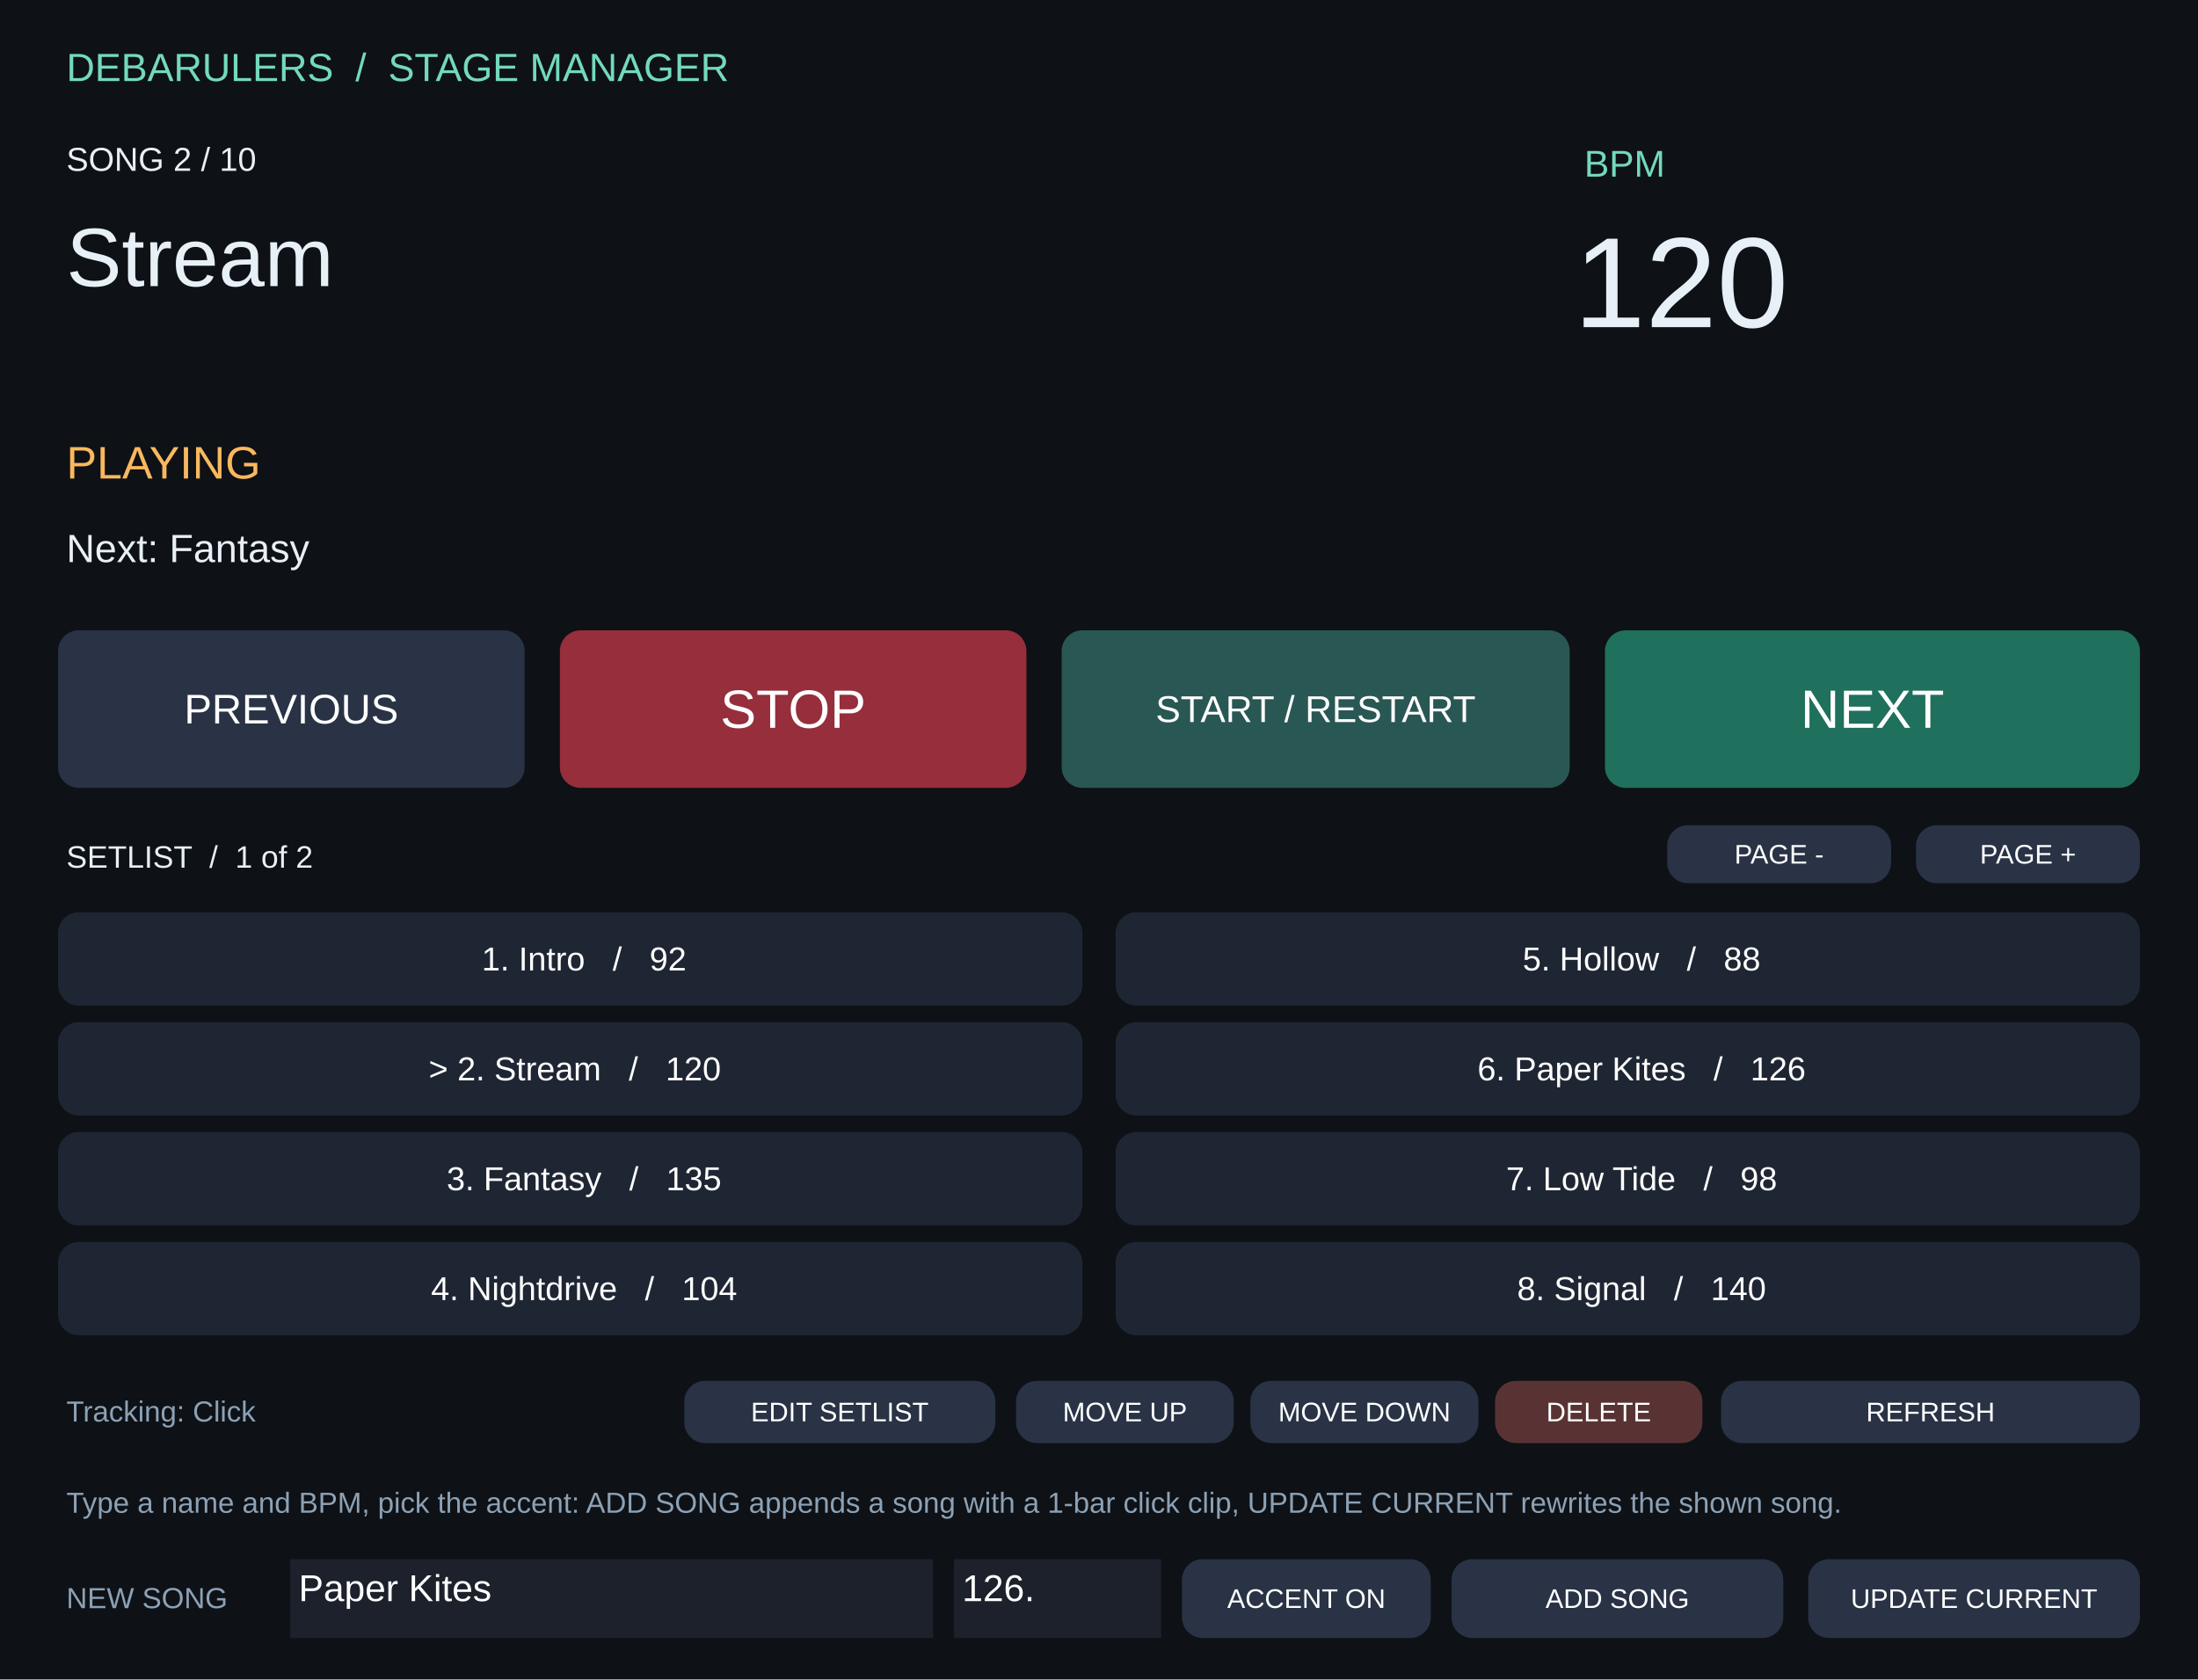
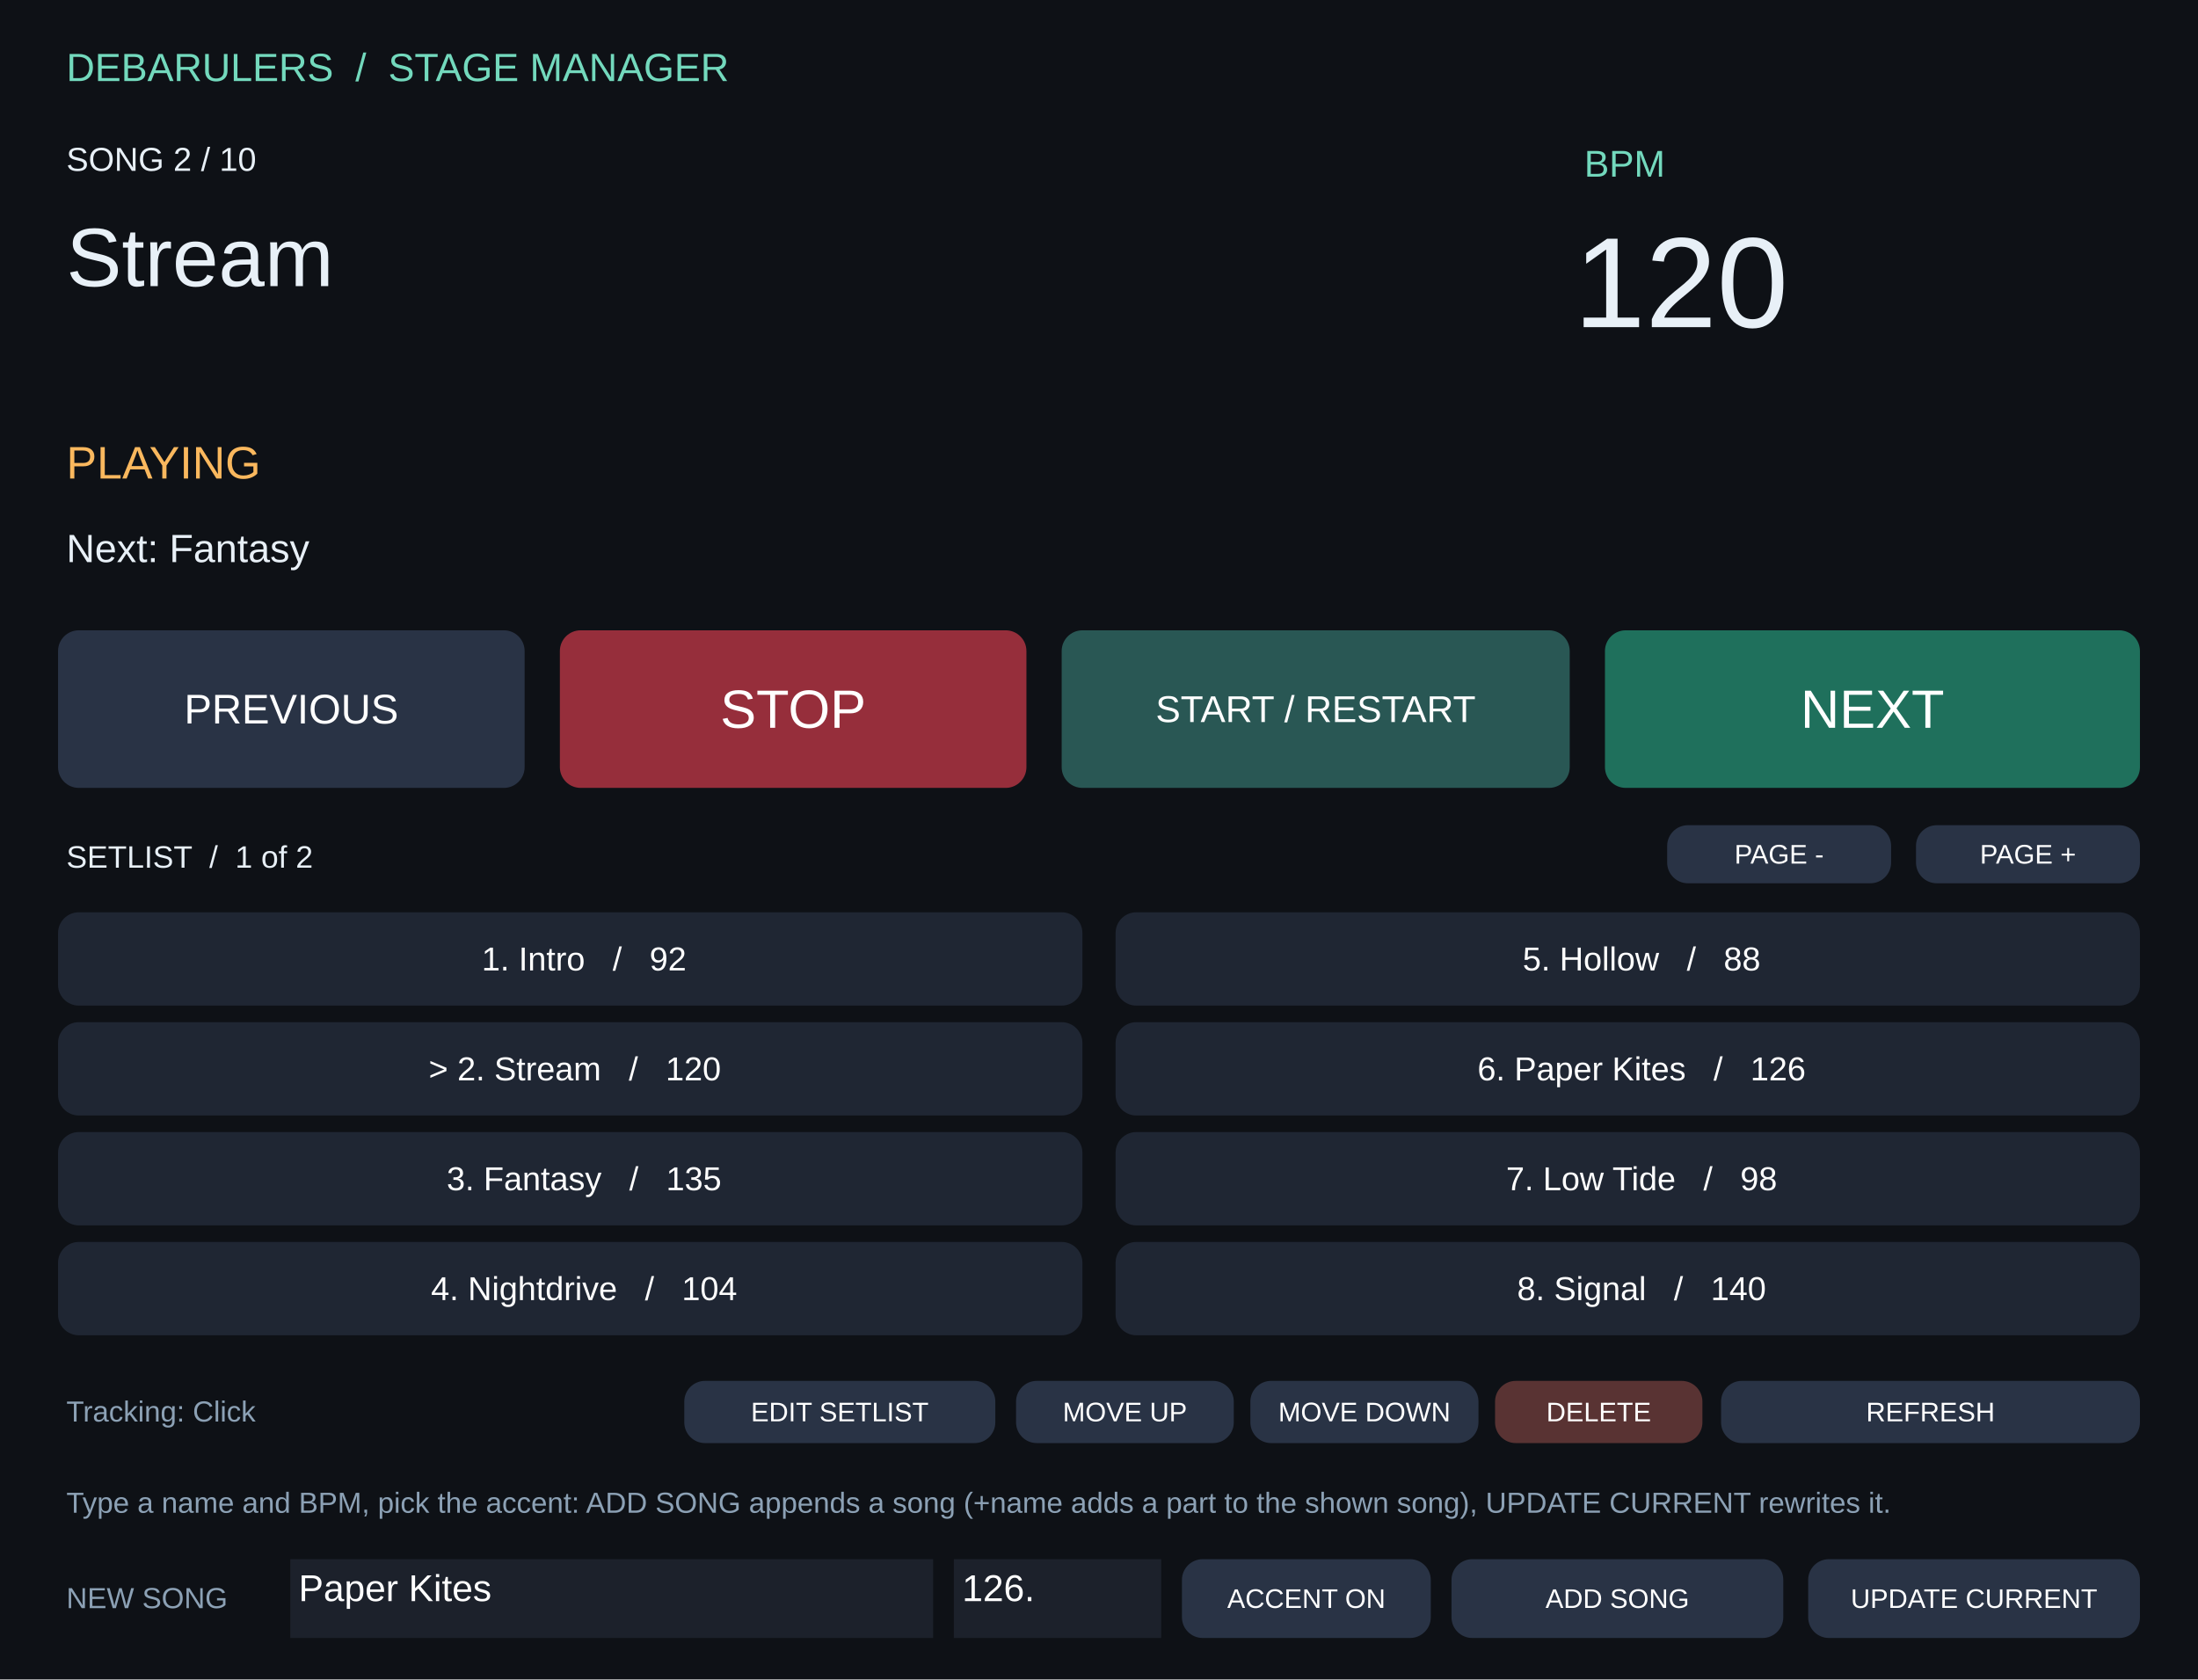
<svg xmlns="http://www.w3.org/2000/svg" width="1060" height="810" viewBox="0 0 1060 810" font-family="Arial, Helvetica, sans-serif" xml:space="preserve" style="white-space:pre">
  <rect width="1060" height="810" fill="rgb(14,17,22)" />
  <text x="32" y="39.1" font-size="19" fill="rgb(115,217,189)">DEBARULERS  /  STAGE MANAGER</text>
  <text x="32" y="82.4" font-size="16" fill="rgb(232,240,247)">SONG 2 / 10</text>
  <text x="32" y="138" font-size="40" fill="rgb(232,240,247)">Stream</text>
  <text x="764" y="85.2" font-size="18" fill="rgb(115,217,189)">BPM</text>
  <text x="759" y="157.8" font-size="62" fill="rgb(232,240,247)">120</text>
  <text x="32" y="230.8" font-size="22" fill="rgb(250,184,94)">PLAYING</text>
  <text x="32" y="271.1" font-size="19" fill="rgb(232,240,247)">Next: Fantasy</text>
  <rect x="28" y="304" width="225" height="76" rx="10" fill="rgb(41,51,69)" />
  <text x="140.5" y="342" font-size="20" fill="rgb(255,255,255)" text-anchor="middle" dominant-baseline="central">PREVIOUS</text>
  <rect x="270" y="304" width="225" height="76" rx="10" fill="rgb(150,46,59)" />
  <text x="382.5" y="342" font-size="26" fill="rgb(255,255,255)" text-anchor="middle" dominant-baseline="central">STOP</text>
  <rect x="512" y="304" width="245" height="76" rx="10" fill="rgb(41,87,84)" />
  <text x="634.5" y="342" font-size="18" fill="rgb(255,255,255)" text-anchor="middle" dominant-baseline="central">START / RESTART</text>
  <rect x="774" y="304" width="258" height="76" rx="10" fill="rgb(31,112,92)" />
  <text x="903" y="342" font-size="26" fill="rgb(255,255,255)" text-anchor="middle" dominant-baseline="central">NEXT</text>
  <text x="32" y="418.5" font-size="15" fill="rgb(232,240,247)">SETLIST  /  1 of 2</text>
  <rect x="804" y="398" width="108" height="28" rx="10" fill="rgb(41,51,69)" />
  <text x="858" y="412" font-size="13" fill="rgb(255,255,255)" text-anchor="middle" dominant-baseline="central">PAGE -</text>
  <rect x="924" y="398" width="108" height="28" rx="10" fill="rgb(41,51,69)" />
  <text x="978" y="412" font-size="13" fill="rgb(255,255,255)" text-anchor="middle" dominant-baseline="central">PAGE +</text>
  <rect x="28" y="440" width="494" height="45" rx="10" fill="rgb(31,38,51)" />
  <text x="275" y="462.5" font-size="16" fill="rgb(255,255,255)" text-anchor="middle" dominant-baseline="central">   1. Intro   /   92</text>
  <rect x="28" y="493" width="494" height="45" rx="10" fill="rgb(31,38,51)" />
  <text x="275" y="515.5" font-size="16" fill="rgb(255,255,255)" text-anchor="middle" dominant-baseline="central"> &gt; 2. Stream   /   120</text>
  <rect x="28" y="546" width="494" height="45" rx="10" fill="rgb(31,38,51)" />
  <text x="275" y="568.5" font-size="16" fill="rgb(255,255,255)" text-anchor="middle" dominant-baseline="central">   3. Fantasy   /   135</text>
  <rect x="28" y="599" width="494" height="45" rx="10" fill="rgb(31,38,51)" />
  <text x="275" y="621.5" font-size="16" fill="rgb(255,255,255)" text-anchor="middle" dominant-baseline="central">   4. Nightdrive   /   104</text>
  <rect x="538" y="440" width="494" height="45" rx="10" fill="rgb(31,38,51)" />
  <text x="785" y="462.5" font-size="16" fill="rgb(255,255,255)" text-anchor="middle" dominant-baseline="central">   5. Hollow   /   88</text>
  <rect x="538" y="493" width="494" height="45" rx="10" fill="rgb(31,38,51)" />
  <text x="785" y="515.5" font-size="16" fill="rgb(255,255,255)" text-anchor="middle" dominant-baseline="central">   6. Paper Kites   /   126</text>
  <rect x="538" y="546" width="494" height="45" rx="10" fill="rgb(31,38,51)" />
  <text x="785" y="568.5" font-size="16" fill="rgb(255,255,255)" text-anchor="middle" dominant-baseline="central">   7. Low Tide   /   98</text>
  <rect x="538" y="599" width="494" height="45" rx="10" fill="rgb(31,38,51)" />
  <text x="785" y="621.5" font-size="16" fill="rgb(255,255,255)" text-anchor="middle" dominant-baseline="central">   8. Signal   /   140</text>
  <text x="32" y="685.6" font-size="14" fill="rgb(140,161,181)">Tracking: Click</text>
  <rect x="830" y="666" width="202" height="30" rx="10" fill="rgb(41,51,69)" />
  <text x="931" y="681" font-size="13" fill="rgb(255,255,255)" text-anchor="middle" dominant-baseline="central">REFRESH</text>
-   <text x="32" y="729.6" font-size="14" fill="rgb(140,161,181)">Type a name and BPM, pick the accent: ADD SONG appends a song with a 1-bar click clip, UPDATE CURRENT rewrites the shown song.</text>
+   <text x="32" y="729.6" font-size="14" fill="rgb(140,161,181)">Type a name and BPM, pick the accent: ADD SONG appends a song (+name adds a part to the shown song), UPDATE CURRENT rewrites it.</text>
  <text x="32" y="775.6" font-size="14" fill="rgb(140,161,181)">NEW SONG</text>
  <rect x="140" y="752" width="310" height="38" fill="rgb(28,33,43)" />
  <text x="144" y="772.2" font-size="18" fill="rgb(255,255,255)">Paper Kites</text>
  <rect x="460" y="752" width="100" height="38" fill="rgb(28,33,43)" />
  <text x="464" y="772.2" font-size="18" fill="rgb(255,255,255)">126.</text>
  <rect x="700" y="752" width="160" height="38" rx="10" fill="rgb(41,51,69)" />
  <text x="780" y="771" font-size="13" fill="rgb(255,255,255)" text-anchor="middle" dominant-baseline="central">ADD SONG</text>
  <rect x="872" y="752" width="160" height="38" rx="10" fill="rgb(41,51,69)" />
  <text x="952" y="771" font-size="13" fill="rgb(255,255,255)" text-anchor="middle" dominant-baseline="central">UPDATE CURRENT</text>
  <rect x="570" y="752" width="120" height="38" rx="10" fill="rgb(41,51,69)" />
  <text x="630" y="771" font-size="13" fill="rgb(255,255,255)" text-anchor="middle" dominant-baseline="central">ACCENT ON</text>
  <rect x="330" y="666" width="150" height="30" rx="10" fill="rgb(41,51,69)" />
  <text x="405" y="681" font-size="13" fill="rgb(255,255,255)" text-anchor="middle" dominant-baseline="central">EDIT SETLIST</text>
  <rect x="490" y="666" width="105" height="30" rx="10" fill="rgb(41,51,69)" />
  <text x="542.5" y="681" font-size="13" fill="rgb(255,255,255)" text-anchor="middle" dominant-baseline="central">MOVE UP</text>
  <rect x="603" y="666" width="110" height="30" rx="10" fill="rgb(41,51,69)" />
  <text x="658" y="681" font-size="13" fill="rgb(255,255,255)" text-anchor="middle" dominant-baseline="central">MOVE DOWN</text>
  <rect x="721" y="666" width="100" height="30" rx="10" fill="rgb(89,51,51)" />
  <text x="771" y="681" font-size="13" fill="rgb(255,255,255)" text-anchor="middle" dominant-baseline="central">DELETE</text>
</svg>
